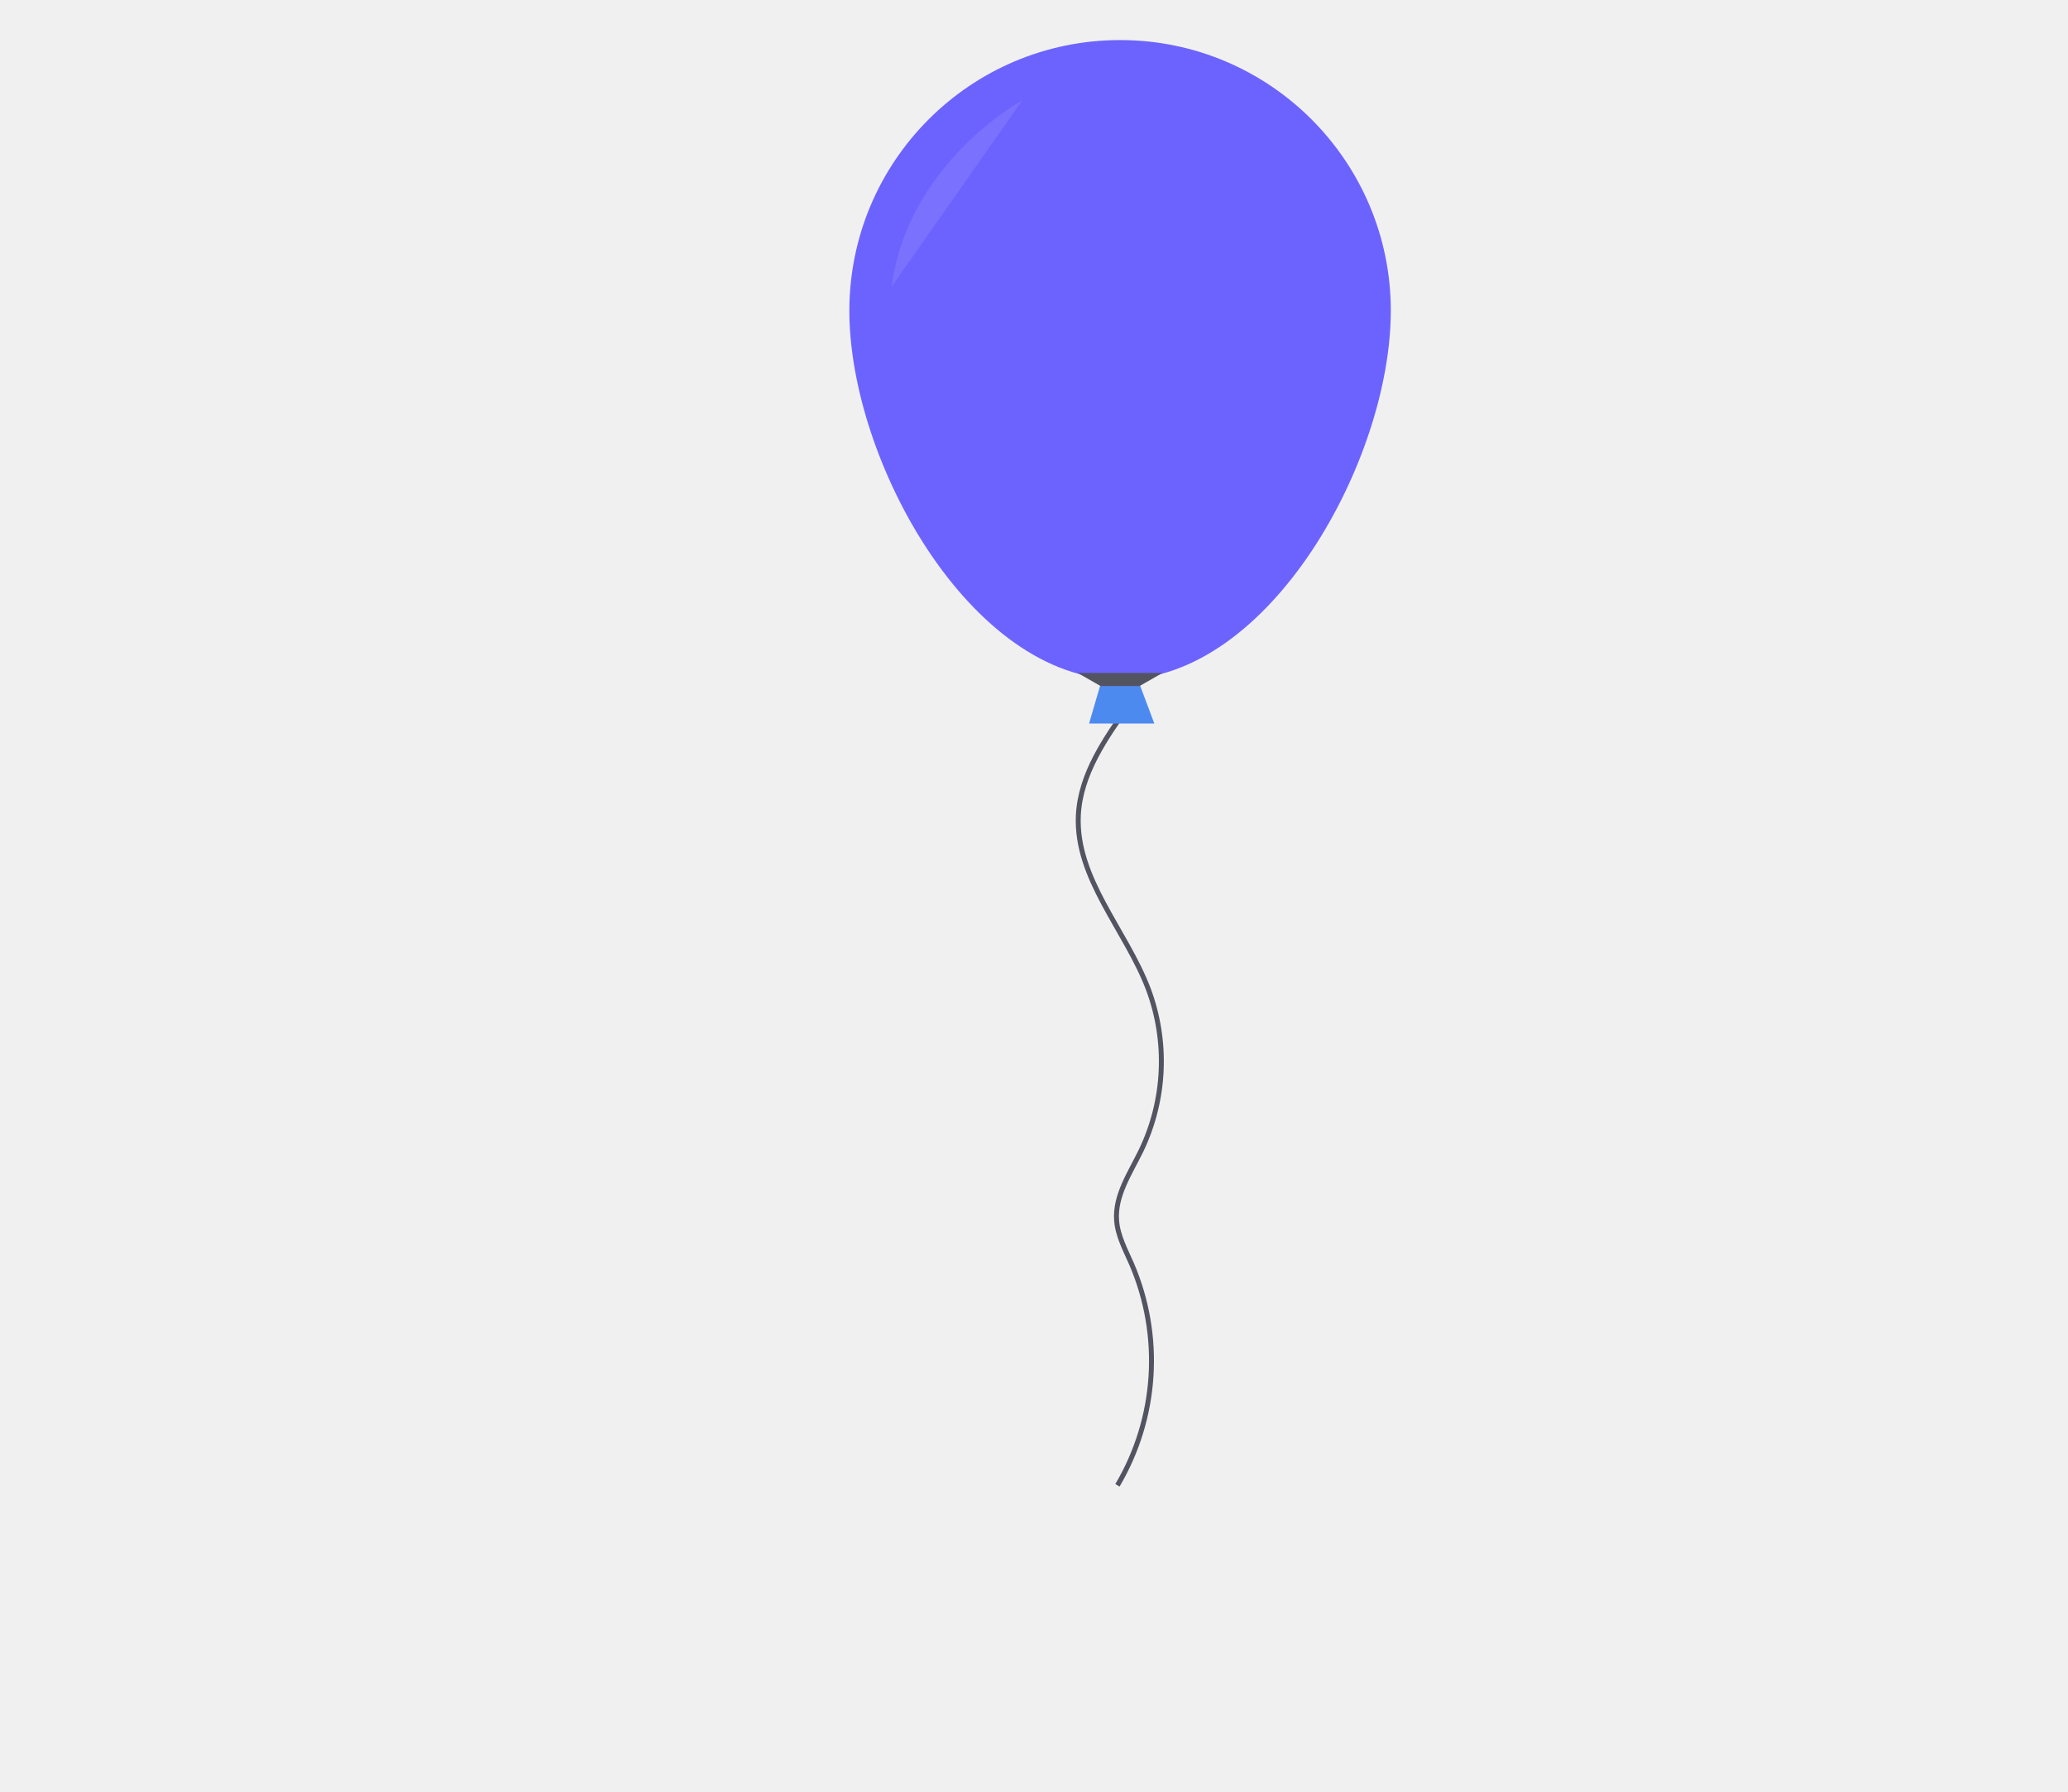
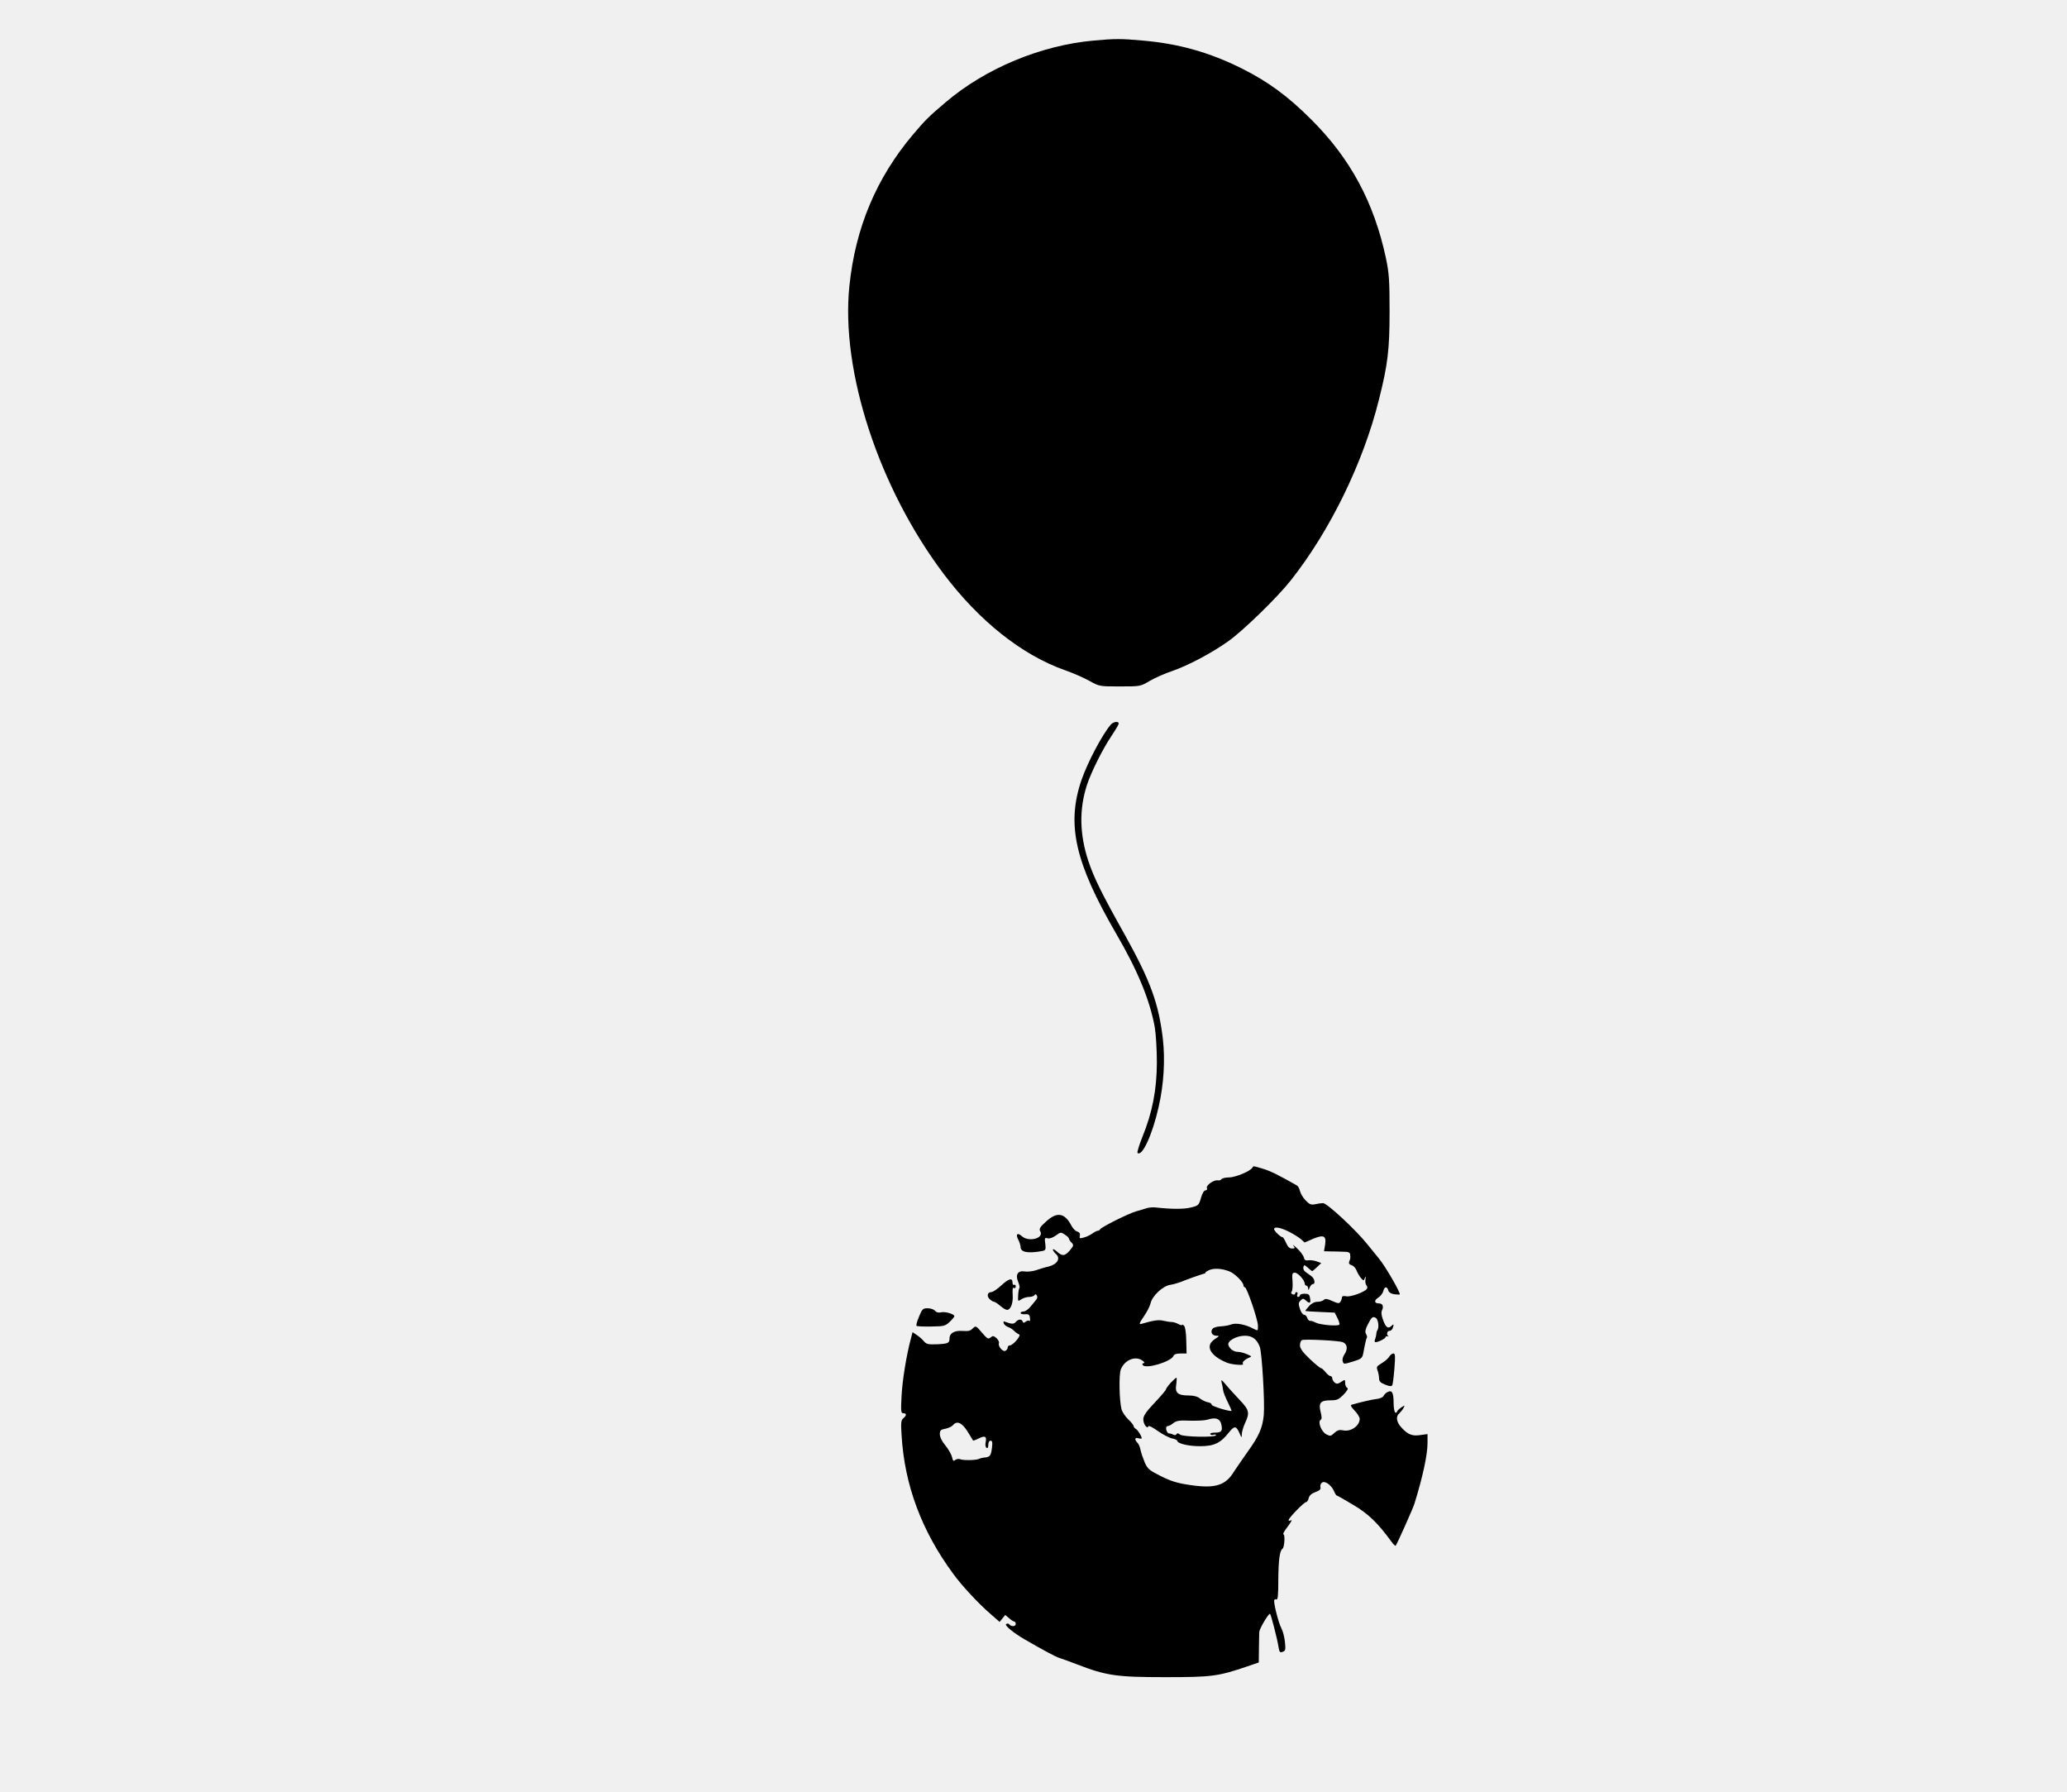
- <svg xmlns="http://www.w3.org/2000/svg" id="683d3690-e1ab-45db-97b8-9484a1649262" data-name="Layer 1" width="839.2" height="727.08" viewBox="0 0 839.2 727.08">
-   <path d="M637.45,372.4c-9.72,13.55-19.81,28.12-20.64,44.78-1.27,25.59,19.2,46.52,28.34,70.46a83.74,83.74,0,0,1-2.81,65.5c-4.46,9.22-10.82,18.38-10,28.59.47,6.23,3.59,11.9,6.1,17.63a99.4,99.4,0,0,1-5.77,89.75" transform="translate(-180.4 -86.46)" fill="none" stroke-miterlimit="10" stroke-width="2" stroke="url(#1a6f3992-5825-4187-85b9-fb55ca803b83)" />
-   <path d="M638.65,372.4C628.94,386,618.85,400.53,618,417.18c-1.27,25.59,19.2,46.52,28.34,70.46a83.74,83.74,0,0,1-2.81,65.5c-4.46,9.22-10.82,18.38-10,28.59.47,6.23,3.59,11.9,6.1,17.63a99.4,99.4,0,0,1-5.77,89.75" transform="translate(-180.4 -86.46)" fill="none" stroke="#535461" stroke-miterlimit="10" stroke-width="2" />
-   <polygon points="468.43 293.56 441.95 293.56 446.59 277.68 462.47 277.68 468.43 293.56" fill="#4d8af0" />
-   <path d="M744.79,212.58c0,60.68-49.19,149.57-109.86,149.57s-109.86-88.9-109.86-149.57a109.86,109.86,0,0,1,219.73,0Z" transform="translate(-180.4 -86.46)" fill="#6c63ff" />
-   <polygon points="462.47 278.34 446.59 278.34 437.32 273.04 471.74 273.04 462.47 278.34" fill="#535461" />
-   <path d="M595.22,127.2s-46.33,25.15-52.95,75.45" transform="translate(-180.4 -86.46)" fill="#fff" opacity="0.1" />
+ <svg xmlns="http://www.w3.org/2000/svg" version="1.0" width="1280pt" height="1109pt" viewBox="0 0 1280 1109" preserveAspectRatio="xMidYMid meet">
+   <g transform="translate(0,1109) scale(0.1,-0.1)" fill="#000000" stroke="none">
+     <path d="M6774 10839 c-327 -29 -672 -172 -919 -383 -104 -88 -125 -109 -202 -200 -226 -268 -356 -576 -393 -936 -55 -527 182 -1251 585 -1785 220 -291 484 -501 751 -595 49 -17 117 -47 151 -66 61 -34 62 -34 188 -34 127 0 127 0 186 35 33 19 94 46 137 60 96 33 243 110 347 184 90 63 304 271 387 376 244 308 450 730 547 1120 55 218 66 310 66 545 0 199 -3 238 -23 334 -74 344 -220 615 -462 856 -145 145 -268 235 -430 316 -200 100 -392 154 -615 173 -133 12 -169 12 -301 0z" />
+     <path d="M6878 6603 c-54 -64 -144 -235 -181 -343 -94 -275 -40 -511 215 -951 134 -229 209 -413 239 -579 7 -41 13 -140 13 -220 -1 -169 -28 -308 -90 -460 -20 -50 -33 -94 -30 -98 28 -27 93 114 131 285 32 139 41 291 26 422 -26 218 -77 358 -232 637 -148 264 -194 358 -229 462 -55 166 -58 321 -9 472 27 82 100 227 151 302 21 32 41 64 44 73 9 21 -29 20 -48 -2z" />
+     <path d="M7755 3860 c-13 -22 -106 -60 -144 -60 -22 0 -43 -5 -46 -10 -4 -6 -14 -10 -24 -8 -25 4 -74 -31 -67 -48 3 -8 -1 -14 -9 -14 -9 0 -20 -19 -28 -47 -13 -45 -16 -48 -62 -59 -41 -11 -119 -11 -218 0 -16 2 -41 0 -55 -4 -15 -5 -45 -14 -67 -20 -48 -14 -219 -99 -223 -112 -2 -4 -8 -8 -14 -8 -5 0 -22 -8 -36 -19 -15 -10 -39 -21 -54 -24 -22 -6 -25 -4 -21 12 3 13 -2 21 -16 26 -12 3 -28 20 -37 38 -41 78 -89 86 -156 24 -39 -35 -45 -45 -36 -61 24 -43 -71 -68 -114 -30 -27 25 -40 13 -23 -20 8 -15 15 -37 15 -47 0 -33 49 -41 137 -24 18 4 20 10 16 44 -5 36 -4 39 15 34 12 -3 32 4 51 18 29 21 31 21 55 5 15 -9 26 -21 26 -26 0 -4 7 -16 16 -24 14 -15 13 -19 -12 -49 -30 -35 -47 -36 -81 -4 -13 11 -23 16 -23 10 0 -5 9 -18 19 -27 30 -27 9 -63 -43 -77 -23 -5 -59 -16 -82 -24 -22 -7 -53 -10 -69 -7 -41 7 -59 -20 -40 -64 7 -18 11 -35 8 -38 -3 -3 -7 -23 -8 -45 -2 -39 -2 -40 19 -26 11 8 33 15 48 15 15 0 30 5 34 11 5 8 9 7 14 -1 5 -7 4 -18 -1 -24 -5 -6 -20 -26 -35 -43 -14 -18 -34 -33 -45 -33 -10 0 -19 -4 -19 -9 0 -6 12 -9 27 -8 23 2 29 -3 31 -23 2 -14 1 -22 -4 -18 -4 4 -14 2 -22 -5 -12 -9 -16 -9 -19 1 -6 17 -28 15 -43 -3 -12 -14 -24 -14 -68 2 -8 4 -10 0 -6 -11 3 -8 15 -18 26 -22 11 -3 28 -14 38 -24 10 -10 23 -19 31 -22 15 -5 -37 -68 -58 -68 -7 0 -13 -6 -13 -14 0 -8 -7 -16 -15 -20 -17 -6 -46 30 -39 48 3 7 -4 20 -15 31 -18 15 -23 16 -37 4 -14 -12 -21 -8 -54 31 -35 41 -38 43 -54 27 -19 -18 -25 -20 -73 -17 -44 2 -73 -16 -73 -45 0 -31 -8 -35 -80 -38 -52 -2 -64 1 -79 19 -9 11 -28 28 -43 38 l-27 18 -10 -39 c-28 -103 -53 -259 -58 -355 -5 -96 -4 -108 11 -108 21 0 21 -14 0 -31 -14 -11 -16 -28 -11 -104 18 -309 124 -593 319 -858 55 -76 158 -186 231 -249 l57 -50 18 22 17 21 24 -20 c13 -12 28 -21 33 -21 4 0 8 -7 8 -15 0 -17 -30 -17 -41 -1 -4 5 -12 5 -18 1 -13 -7 42 -53 114 -95 116 -67 192 -108 215 -115 14 -4 63 -22 110 -40 181 -70 245 -79 545 -79 291 0 328 5 510 67 l70 24 1 84 c0 46 2 93 2 105 2 22 60 119 67 112 6 -6 44 -153 51 -198 7 -42 9 -44 30 -36 14 5 16 16 11 60 -3 30 -13 69 -23 87 -16 31 -43 134 -44 168 0 7 6 11 13 8 10 -4 13 23 13 122 1 125 9 181 26 192 12 8 17 89 6 89 -5 0 2 15 15 33 34 45 43 62 29 53 -7 -4 -12 -3 -12 3 0 13 96 111 108 111 6 0 13 11 16 24 4 17 18 29 42 38 26 9 34 17 31 30 -3 9 1 22 9 28 17 15 58 -14 75 -52 6 -16 14 -28 18 -28 3 0 49 -26 102 -58 93 -55 151 -111 237 -229 11 -15 22 -26 25 -23 9 12 106 228 116 260 52 168 81 303 81 376 l0 55 -44 -6 c-51 -8 -78 3 -118 47 -31 34 -36 69 -12 88 8 8 20 22 25 32 10 19 9 19 -15 3 -14 -10 -26 -22 -26 -27 0 -5 -4 -6 -10 -3 -5 3 -10 30 -10 58 0 65 -10 83 -38 68 -11 -6 -22 -17 -25 -25 -3 -7 -23 -16 -44 -18 -32 -4 -88 -17 -152 -35 -10 -3 -5 -13 17 -36 18 -18 32 -42 32 -52 -1 -44 -55 -81 -103 -71 -23 5 -36 1 -54 -16 -22 -21 -26 -21 -51 -8 -30 17 -53 77 -34 89 8 5 8 18 0 49 -14 56 -1 72 61 72 41 0 51 5 82 36 22 24 30 38 22 41 -7 3 -13 16 -13 29 0 24 -1 24 -25 8 -20 -13 -28 -14 -40 -4 -8 7 -15 19 -15 26 0 8 -5 14 -11 14 -6 0 -20 11 -31 25 -11 14 -24 25 -29 25 -5 0 -36 26 -69 57 -44 42 -60 65 -60 84 0 15 6 29 13 32 21 7 225 -3 252 -13 29 -11 33 -44 9 -78 -8 -12 -13 -31 -9 -41 5 -18 7 -18 63 -1 52 16 58 21 64 51 12 65 19 94 23 98 2 2 0 12 -6 22 -7 14 -4 29 11 58 23 46 31 53 50 41 15 -9 21 -59 10 -75 -4 -5 -7 -17 -7 -25 -1 -8 -4 -23 -8 -32 -4 -11 -3 -18 3 -18 18 0 62 23 62 31 0 5 6 7 13 5 6 -1 9 -1 5 1 -14 8 -9 33 6 33 8 0 17 7 20 16 9 24 7 29 -6 16 -21 -21 -35 -13 -52 32 -12 31 -14 51 -8 63 12 24 4 43 -18 43 -30 0 -33 18 -5 36 14 9 28 27 31 40 7 29 24 31 31 5 3 -12 16 -21 36 -24 18 -2 33 -3 35 -2 8 7 -90 177 -129 223 -6 8 -37 46 -69 85 -70 89 -252 258 -277 258 -10 0 -32 -3 -49 -7 -26 -5 -35 -1 -60 25 -16 17 -31 43 -34 57 -3 15 -12 31 -20 35 -109 62 -165 90 -210 103 -64 19 -57 18 -65 6z m227 -396 c29 -15 63 -36 75 -47 l22 -20 50 22 c67 28 85 21 77 -34 l-7 -42 38 -1 c21 0 57 -1 81 -2 32 0 42 -4 43 -18 2 -23 2 -24 -6 -43 -4 -11 0 -18 14 -22 12 -3 26 -18 32 -34 6 -15 18 -36 27 -46 16 -18 17 -18 24 0 6 14 7 12 4 -6 -3 -14 0 -31 5 -38 6 -6 8 -17 4 -22 -12 -20 -100 -52 -127 -47 -18 4 -28 1 -28 -7 0 -6 -4 -18 -9 -26 -8 -13 -15 -12 -51 4 -31 14 -43 16 -52 7 -7 -7 -24 -12 -40 -12 -17 0 -37 -10 -52 -27 -14 -15 -24 -28 -22 -30 1 -1 43 -4 92 -6 l89 -4 17 -33 c9 -18 15 -37 12 -41 -7 -12 -119 -2 -146 12 -13 7 -28 12 -35 11 -6 -1 -14 7 -18 18 -3 11 -12 20 -20 20 -7 0 -19 16 -25 36 -10 30 -10 39 4 52 14 14 17 14 34 -1 23 -21 31 -15 24 18 -3 20 -10 25 -33 25 -16 0 -29 -4 -29 -10 0 -5 -5 -10 -11 -10 -6 0 -9 7 -5 15 3 8 1 15 -4 15 -6 0 -10 -4 -10 -10 0 -5 -7 -7 -15 -4 -10 4 -12 10 -6 18 5 6 7 35 5 64 -4 46 -2 52 15 52 19 0 61 -47 61 -69 0 -6 5 -11 10 -11 6 0 10 -8 11 -17 0 -14 2 -13 9 5 5 12 14 22 20 22 18 0 11 35 -11 50 -11 8 -28 20 -36 26 -8 6 -14 18 -12 28 4 16 6 16 28 -3 13 -12 25 -21 27 -21 2 0 15 11 30 25 l26 25 -28 10 c-16 6 -39 9 -52 7 -17 -3 -24 1 -28 18 -3 12 -22 38 -42 56 -20 19 -30 26 -23 17 12 -16 11 -18 -8 -18 -16 0 -26 10 -37 35 -8 19 -18 35 -22 35 -12 0 -52 39 -52 50 0 17 37 11 92 -16z m-368 -246 c33 -13 85 -66 86 -85 0 -7 4 -13 9 -13 12 0 81 -201 81 -239 0 -32 0 -32 -27 -18 -50 27 -109 38 -138 27 -15 -6 -45 -11 -66 -12 -22 -1 -44 -7 -50 -15 -16 -19 -3 -43 23 -43 21 0 20 -2 -9 -21 -62 -40 -32 -101 72 -145 33 -14 115 -20 102 -8 -8 8 12 28 38 38 18 7 17 9 -14 22 -18 8 -43 14 -55 14 -26 0 -51 18 -59 42 -9 25 50 58 102 58 45 0 74 -21 92 -68 14 -35 32 -350 25 -424 -8 -79 -30 -130 -101 -228 -33 -47 -71 -102 -84 -122 -51 -85 -117 -105 -267 -83 -84 12 -122 24 -186 56 -70 35 -82 45 -99 84 -10 24 -22 58 -26 77 -3 18 -12 39 -20 46 -19 20 -16 34 7 27 11 -3 20 -3 20 0 0 13 -23 50 -36 58 -8 4 -14 12 -14 18 0 5 -15 24 -34 42 -18 17 -37 46 -41 62 -14 56 -17 216 -4 247 24 59 91 86 135 53 12 -9 14 -14 6 -15 -7 0 -10 -5 -6 -11 17 -28 176 20 191 56 3 10 19 15 43 15 l38 0 -2 80 c-1 48 -6 84 -14 92 -6 6 -12 9 -12 5 0 -4 -10 -2 -22 5 -13 7 -32 13 -43 13 -11 0 -34 4 -52 8 -28 7 -61 2 -136 -20 -15 -4 -11 7 16 46 20 28 38 65 42 82 10 45 75 107 122 114 21 3 61 15 88 27 28 11 70 26 95 34 25 7 41 13 35 14 -5 0 4 7 20 15 32 15 80 12 129 -7z m-1623 -990 c18 -29 34 -55 35 -57 2 -1 17 4 35 13 39 19 50 14 43 -23 -4 -16 -1 -32 5 -35 7 -5 11 2 11 18 0 16 6 26 14 26 11 0 13 -10 9 -42 -6 -51 -12 -58 -44 -62 -14 -1 -29 -5 -35 -8 -14 -9 -97 -11 -117 -3 -9 4 -23 2 -31 -4 -12 -10 -15 -6 -21 19 -4 16 -22 48 -41 71 -21 25 -34 52 -34 69 0 24 5 29 34 34 19 4 39 13 46 21 25 31 56 18 91 -37z" />
+     <path d="M7249 2528 c-16 -18 -29 -36 -29 -41 0 -4 -31 -41 -70 -82 -54 -57 -70 -81 -70 -103 0 -30 25 -63 32 -42 1 5 28 -8 58 -30 30 -21 70 -42 88 -46 17 -3 32 -10 32 -14 0 -17 68 -34 140 -34 89 0 128 19 180 85 35 43 45 42 66 -5 13 -30 13 -30 14 -6 0 14 9 45 20 69 30 64 26 81 -32 142 -29 31 -68 73 -86 95 -28 33 -32 35 -27 14 4 -14 8 -35 9 -46 1 -12 14 -46 29 -75 14 -29 25 -54 24 -54 -11 -6 -126 29 -124 38 1 6 -9 13 -23 15 -13 2 -35 13 -49 23 -15 13 -40 19 -70 19 -67 0 -86 16 -77 68 3 23 4 42 1 42 -4 0 -19 -15 -36 -32z m313 -253 c11 -43 3 -55 -37 -55 -21 0 -34 -4 -30 -10 3 -5 12 -7 20 -3 8 3 15 1 15 -3 0 -15 -205 -11 -223 4 -10 9 -17 10 -22 2 -3 -6 -12 -7 -18 -3 -7 4 -19 8 -27 8 -17 0 -27 45 -10 45 7 0 23 8 36 19 20 15 37 18 103 15 43 -1 91 1 107 6 51 16 77 8 86 -25z" />
+     <path d="M6199 3130 c-24 -22 -51 -40 -60 -40 -25 0 -30 -26 -10 -44 10 -9 22 -16 27 -16 5 0 22 -11 38 -25 16 -14 35 -25 42 -25 23 0 39 43 35 94 -2 33 0 46 8 42 6 -4 11 0 11 9 0 9 -4 13 -10 10 -5 -3 -10 3 -10 14 0 32 -24 25 -71 -19z" />
+     <path d="M5691 2938 c-12 -28 -19 -54 -15 -57 3 -3 44 -5 91 -4 78 1 87 3 114 29 16 15 29 31 29 35 0 13 -57 30 -82 24 -16 -4 -29 -1 -37 9 -8 9 -28 16 -46 16 -30 0 -34 -4 -54 -52z" />
+     <path d="M8602 2689 c-7 -11 -28 -29 -47 -40 -30 -18 -33 -23 -24 -45 5 -14 9 -36 9 -49 0 -17 9 -27 38 -38 27 -11 39 -12 44 -3 3 6 9 53 13 104 6 75 5 92 -6 92 -8 0 -20 -9 -27 -21z" />
+   </g>
</svg>
